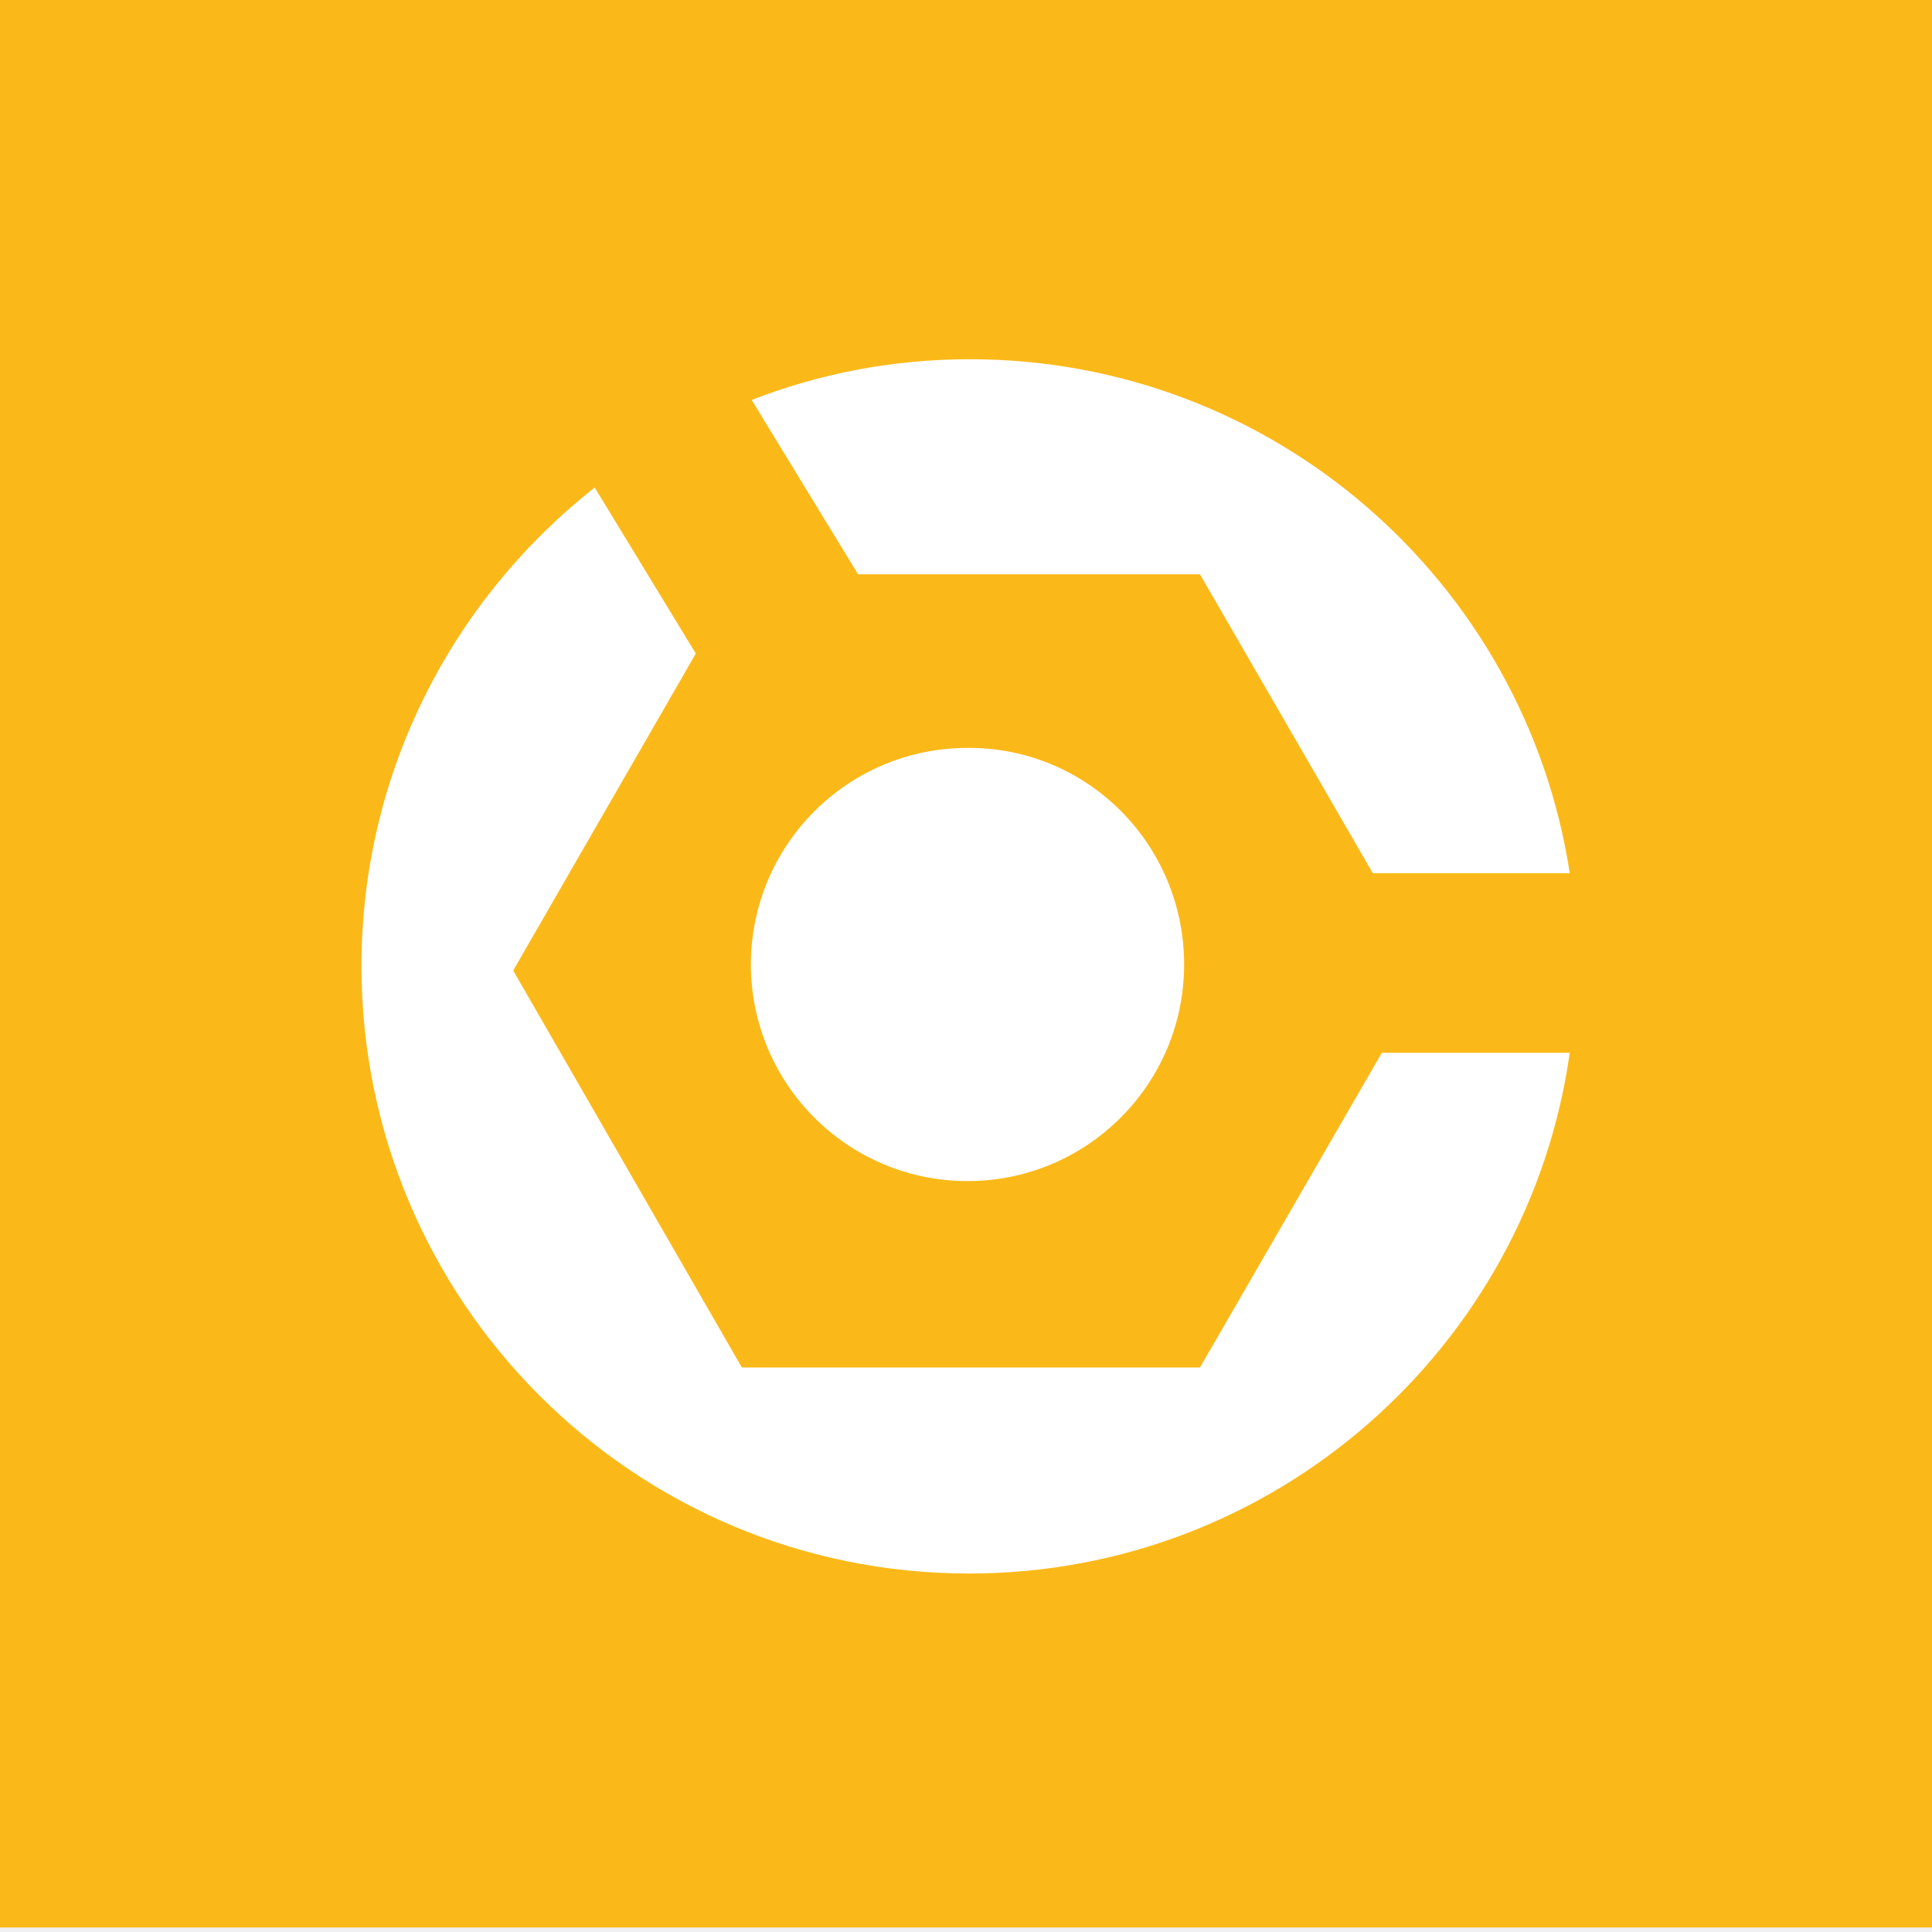
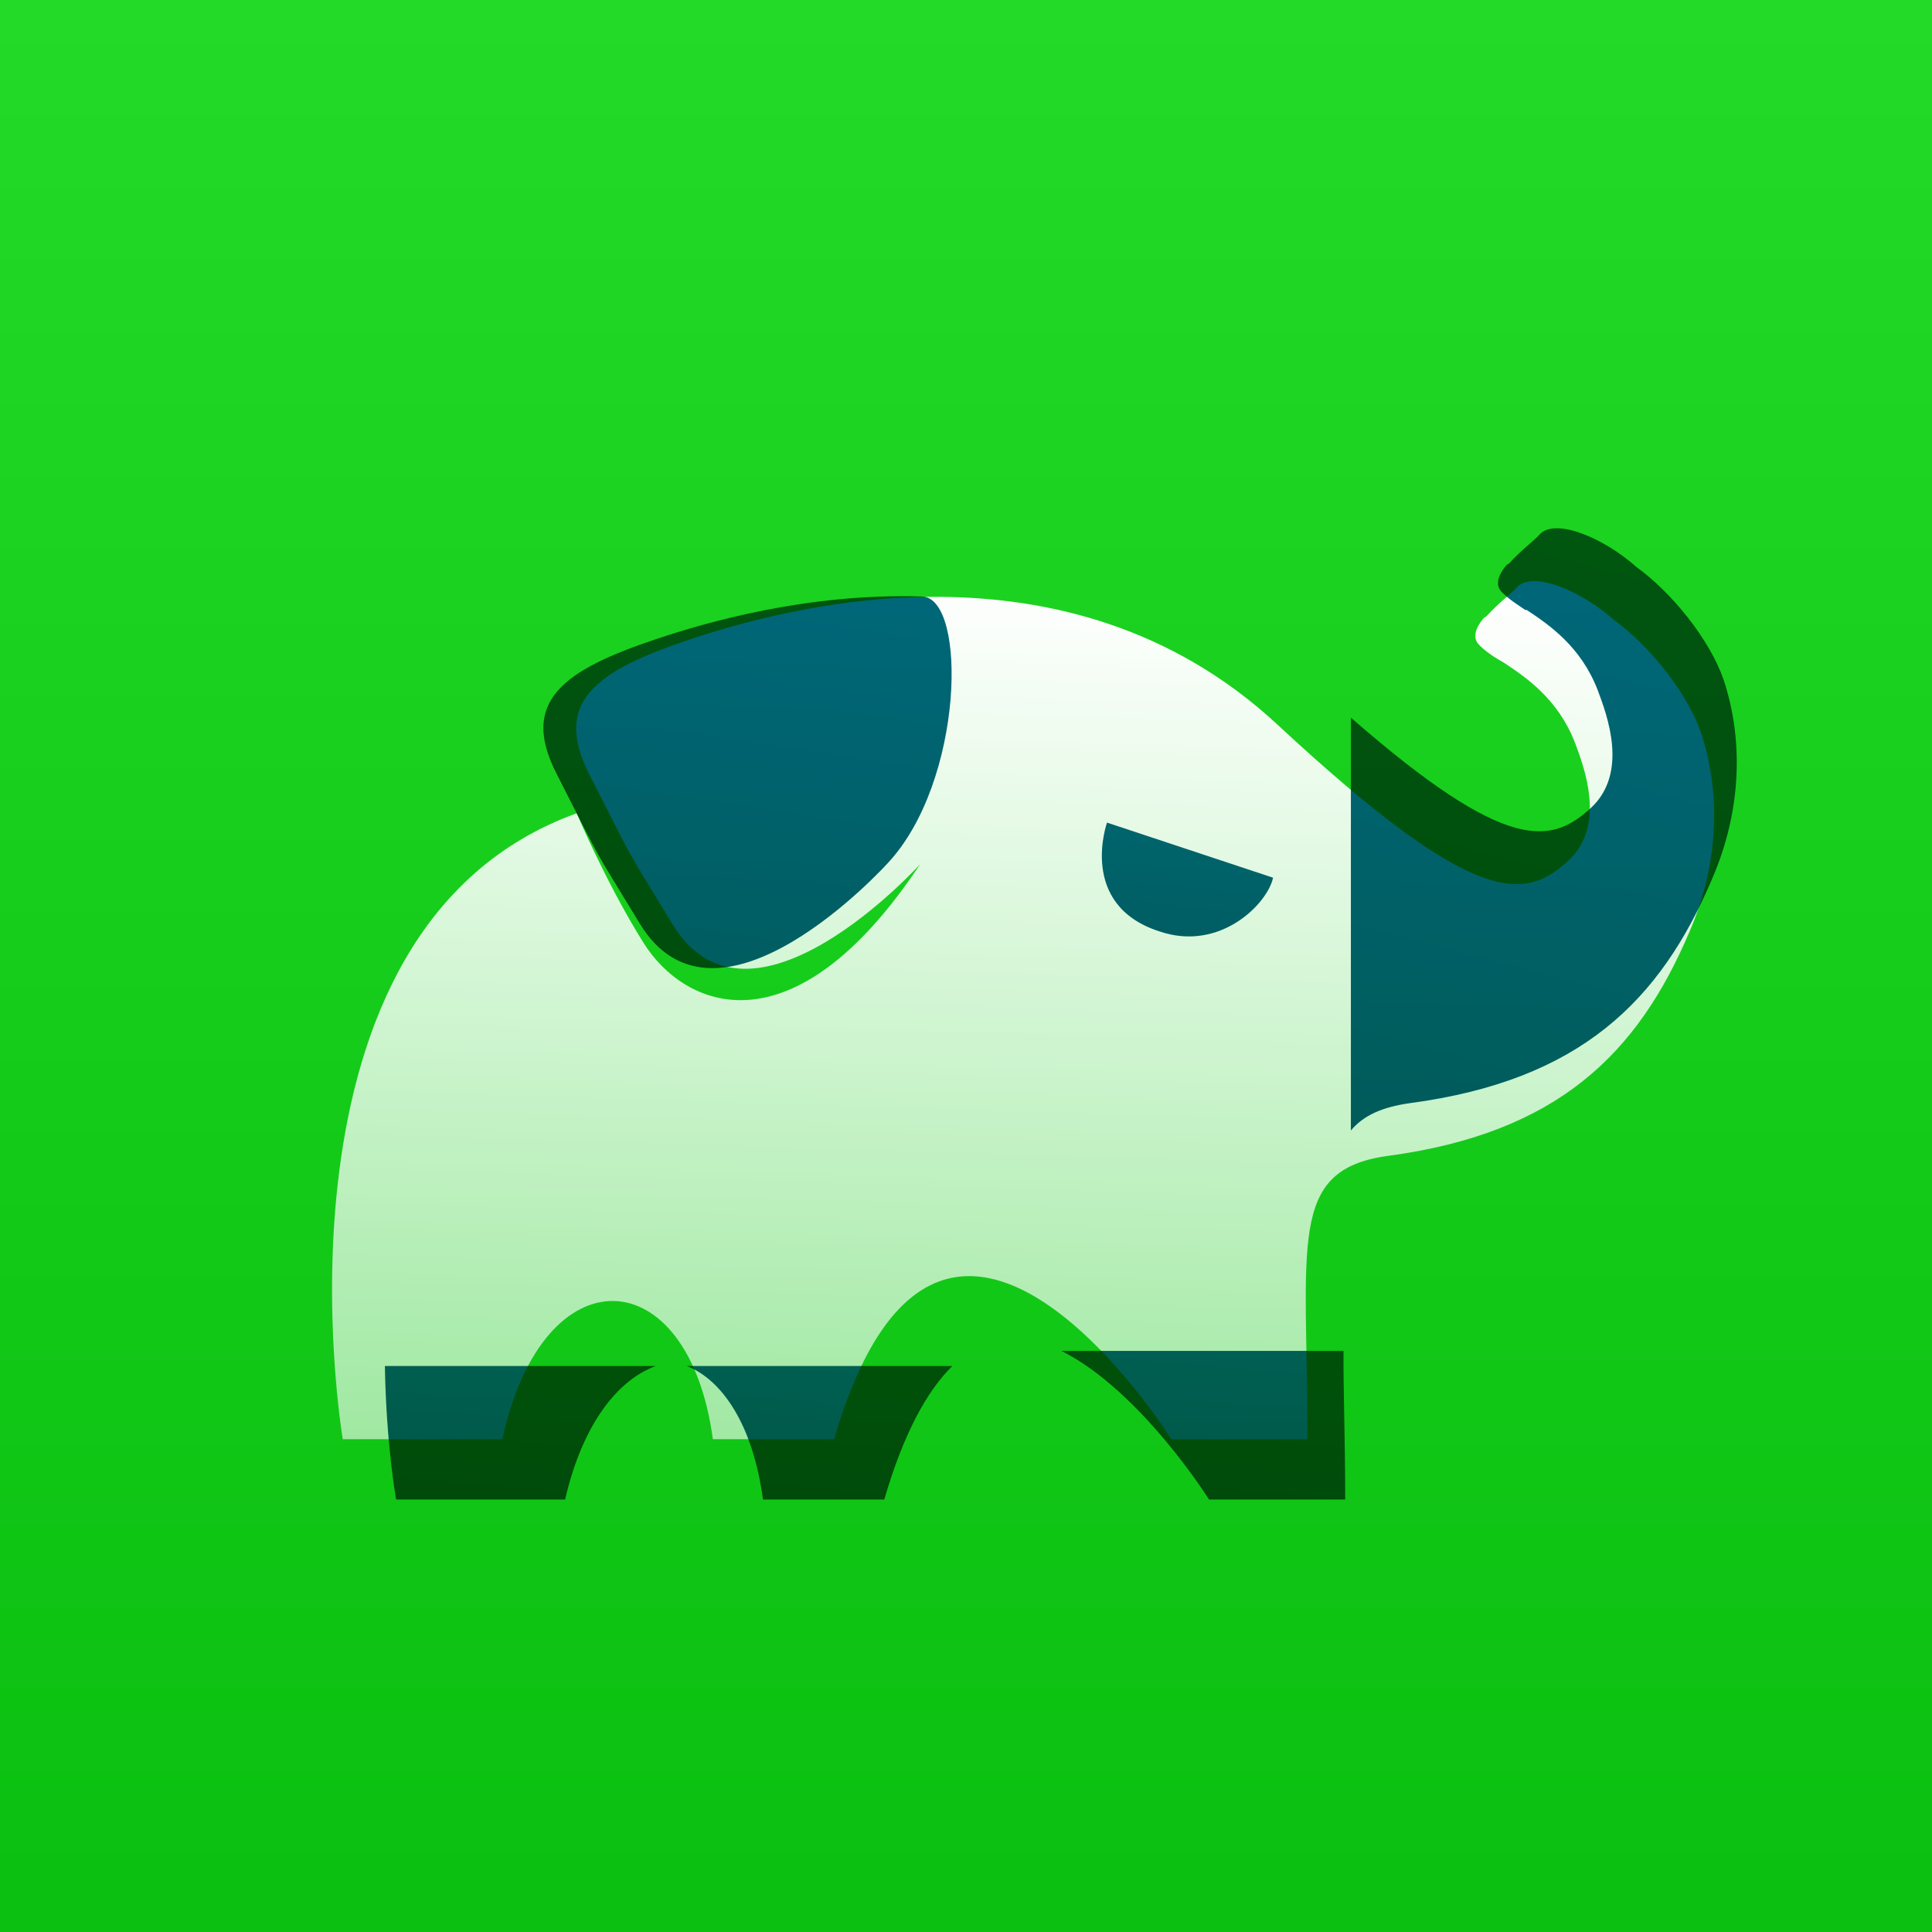
- <svg xmlns="http://www.w3.org/2000/svg" version="1.1" id="Layer_1" x="0px" y="0px" viewBox="0 0 256 256" enable-background="new 0 0 256 256" xml:space="preserve">
-   <rect y="-0.6" fill="#FBB919" width="256" height="256" />
-   <g>
-     <path fill="#FFFFFF" d="M113.7,76.1H159l22.9,39.6h26.1c-5.9-38.6-39.3-68.1-79.5-68.1c-10.2,0-19.9,1.9-28.9,5.4L113.7,76.1" />
-     <path fill="#FFFFFF" d="M183.1,139.5L159,181.2H98.3L68,128.6l24.2-42l-13.4-22C60,79.4,47.9,102.3,47.9,128   c0,44.4,36,80.5,80.5,80.5c40.5,0,74.1-30,79.6-69H183.1" />
-     <path fill="#FFFFFF" d="M156.9,127.8c0,15.9-12.9,28.7-28.7,28.7c-15.9,0-28.7-12.9-28.7-28.7c0-15.9,12.9-28.7,28.7-28.7   C144.1,99,156.9,111.9,156.9,127.8" />
+ <svg xmlns="http://www.w3.org/2000/svg" width="256px" height="256px" viewBox="0 0 256 256" version="1.1">
+   <defs>
+     <linearGradient x1="50%" y1="0.689%" x2="50%" y2="97.648%" id="linearGradient-1">
+       <stop stop-color="#22DA27" offset="0%" />
+       <stop stop-color="#0BC010" offset="100%" />
+     </linearGradient>
+     <linearGradient x1="50%" y1="0%" x2="41.664%" y2="168.636%" id="linearGradient-2">
+       <stop stop-color="#FFFFFF" offset="0%" />
+       <stop stop-color="#FFFFFF" stop-opacity="0.34" offset="100%" />
+     </linearGradient>
+     <linearGradient x1="368.907%" y1="-611.979%" x2="208.542%" y2="352.291%" id="linearGradient-3">
+       <stop stop-color="#008DA0" offset="0%" />
+       <stop stop-color="#005466" offset="100%" />
+     </linearGradient>
+   </defs>
+   <g id="New-Icons" stroke="none" stroke-width="1" fill="none" fill-rule="evenodd">
+     <g id="Gradle-Unit-Test" fill-rule="nonzero">
+       <g id="gradle-unit-test-stepicon">
+         <rect id="Rectangle-path" fill="url(#linearGradient-1)" x="0" y="0" width="256" height="256" />
+         <path d="M196.57,85.993 C195.99,85.477 195.409,85.002 195.503,84.166 C195.5,83.643 195.755,82.975 196.467,82.054 C196.579,81.902 196.75,81.772 196.969,81.662 C198.244,80.19 200.46,78.465 200.925,77.907 C202.955,75.471 209.559,78.304 213.824,82.122 C218.536,85.522 223.586,91.793 225.391,97.086 C227.879,104.55 227.982,113.984 223.836,123.522 C216.993,139.591 206.419,150.165 183.819,153.172 C170.549,155.038 173.245,164.783 173.245,190.7 L155.206,190.7 C155.206,190.7 124.727,142.079 110.525,190.7 L94.456,190.7 C91.242,166.752 71.959,165.819 66.569,190.7 L45.42,190.7 C45.42,190.7 33.913,123.107 76.417,107.764 C76.417,107.764 80.253,116.887 85.229,124.87 C90.724,133.682 105.134,139.798 121.928,114.503 C121.928,114.503 99.328,139.487 89.065,122.382 C82.534,111.6 84.711,115.643 78.076,102.581 C73.203,93.043 78.905,88.896 91.346,84.749 C103.786,80.603 141.314,70.028 169.305,96.049 C195.637,120.516 202.065,119.271 207.767,114.088 C212.847,109.423 209.944,101.751 208.7,98.434 C206.472,92.671 202.307,89.813 199.246,87.791 C198.229,87.238 197.296,86.615 196.57,85.993 Z" id="Combined-Shape-Copy-3" fill="url(#linearGradient-2)" />
+         <path d="M86.912,181 C81.896,182.81 77.189,188.649 74.882,198.7 L52.487,198.7 C52.487,198.7 51.166,191.375 51,181 L86.912,181 Z" id="Combined-Shape" fill="url(#linearGradient-3)" style="mix-blend-mode: multiply;" />
+         <path d="M91,181 L126.195,181 C122.839,184.295 119.738,189.908 117.17,198.7 L101.101,198.7 C99.773,188.805 95.701,182.839 91,181 Z" id="Combined-Shape" fill="url(#linearGradient-3)" style="mix-blend-mode: multiply;" />
+         <path d="M178.024,179 C177.985,184.175 178.245,190.659 178.245,198.7 L160.206,198.7 C160.206,198.7 151.168,184.282 140.642,179 L178.024,179 Z" id="Combined-Shape" fill="url(#linearGradient-3)" style="mix-blend-mode: multiply;" />
+         <path d="M117.586,114.418 C117.586,114.418 94.986,139.402 84.723,122.297 C78.192,111.515 80.369,115.558 73.734,102.496 C68.862,92.958 74.563,88.811 87.004,84.665 C93.513,82.495 106.892,78.565 122.18,79.039 C128.198,79.226 127.734,103.642 117.586,114.418 Z" id="Combined-Shape-Copy-4" fill="url(#linearGradient-3)" style="mix-blend-mode: multiply;" />
+         <path d="M179,149.796 L179,95.094 C199.799,113.257 205.583,111.801 210.767,107.088 C215.847,102.423 212.944,94.751 211.7,91.434 C209.472,85.671 205.307,82.813 202.246,80.791 C202.218,80.813 202.19,80.836 202.162,80.86 C201.229,80.238 200.296,79.615 199.57,78.993 C198.99,78.477 198.409,78.002 198.503,77.166 C198.5,76.643 198.755,75.975 199.467,75.054 C199.579,74.902 199.75,74.772 199.969,74.662 C201.244,73.19 203.46,71.465 203.925,70.907 C205.955,68.471 212.559,71.304 216.824,75.122 C221.536,78.522 226.586,84.793 228.391,90.086 C230.879,97.55 230.982,106.984 226.836,116.522 C219.993,132.591 209.419,143.165 186.819,146.172 C183.09,146.696 180.622,147.843 179,149.796 Z" id="Combined-Shape" fill="url(#linearGradient-3)" style="mix-blend-mode: multiply;" />
+         <path d="M168.686,116.3 C167.986,119.7 161.686,126.2 153.586,123.4 C142.786,119.9 146.686,109 146.686,109 C146.686,109 166.668,115.627 168.686,116.3 Z" id="Combined-Shape" fill="url(#linearGradient-3)" style="mix-blend-mode: multiply;" />
+       </g>
+     </g>
  </g>
</svg>
